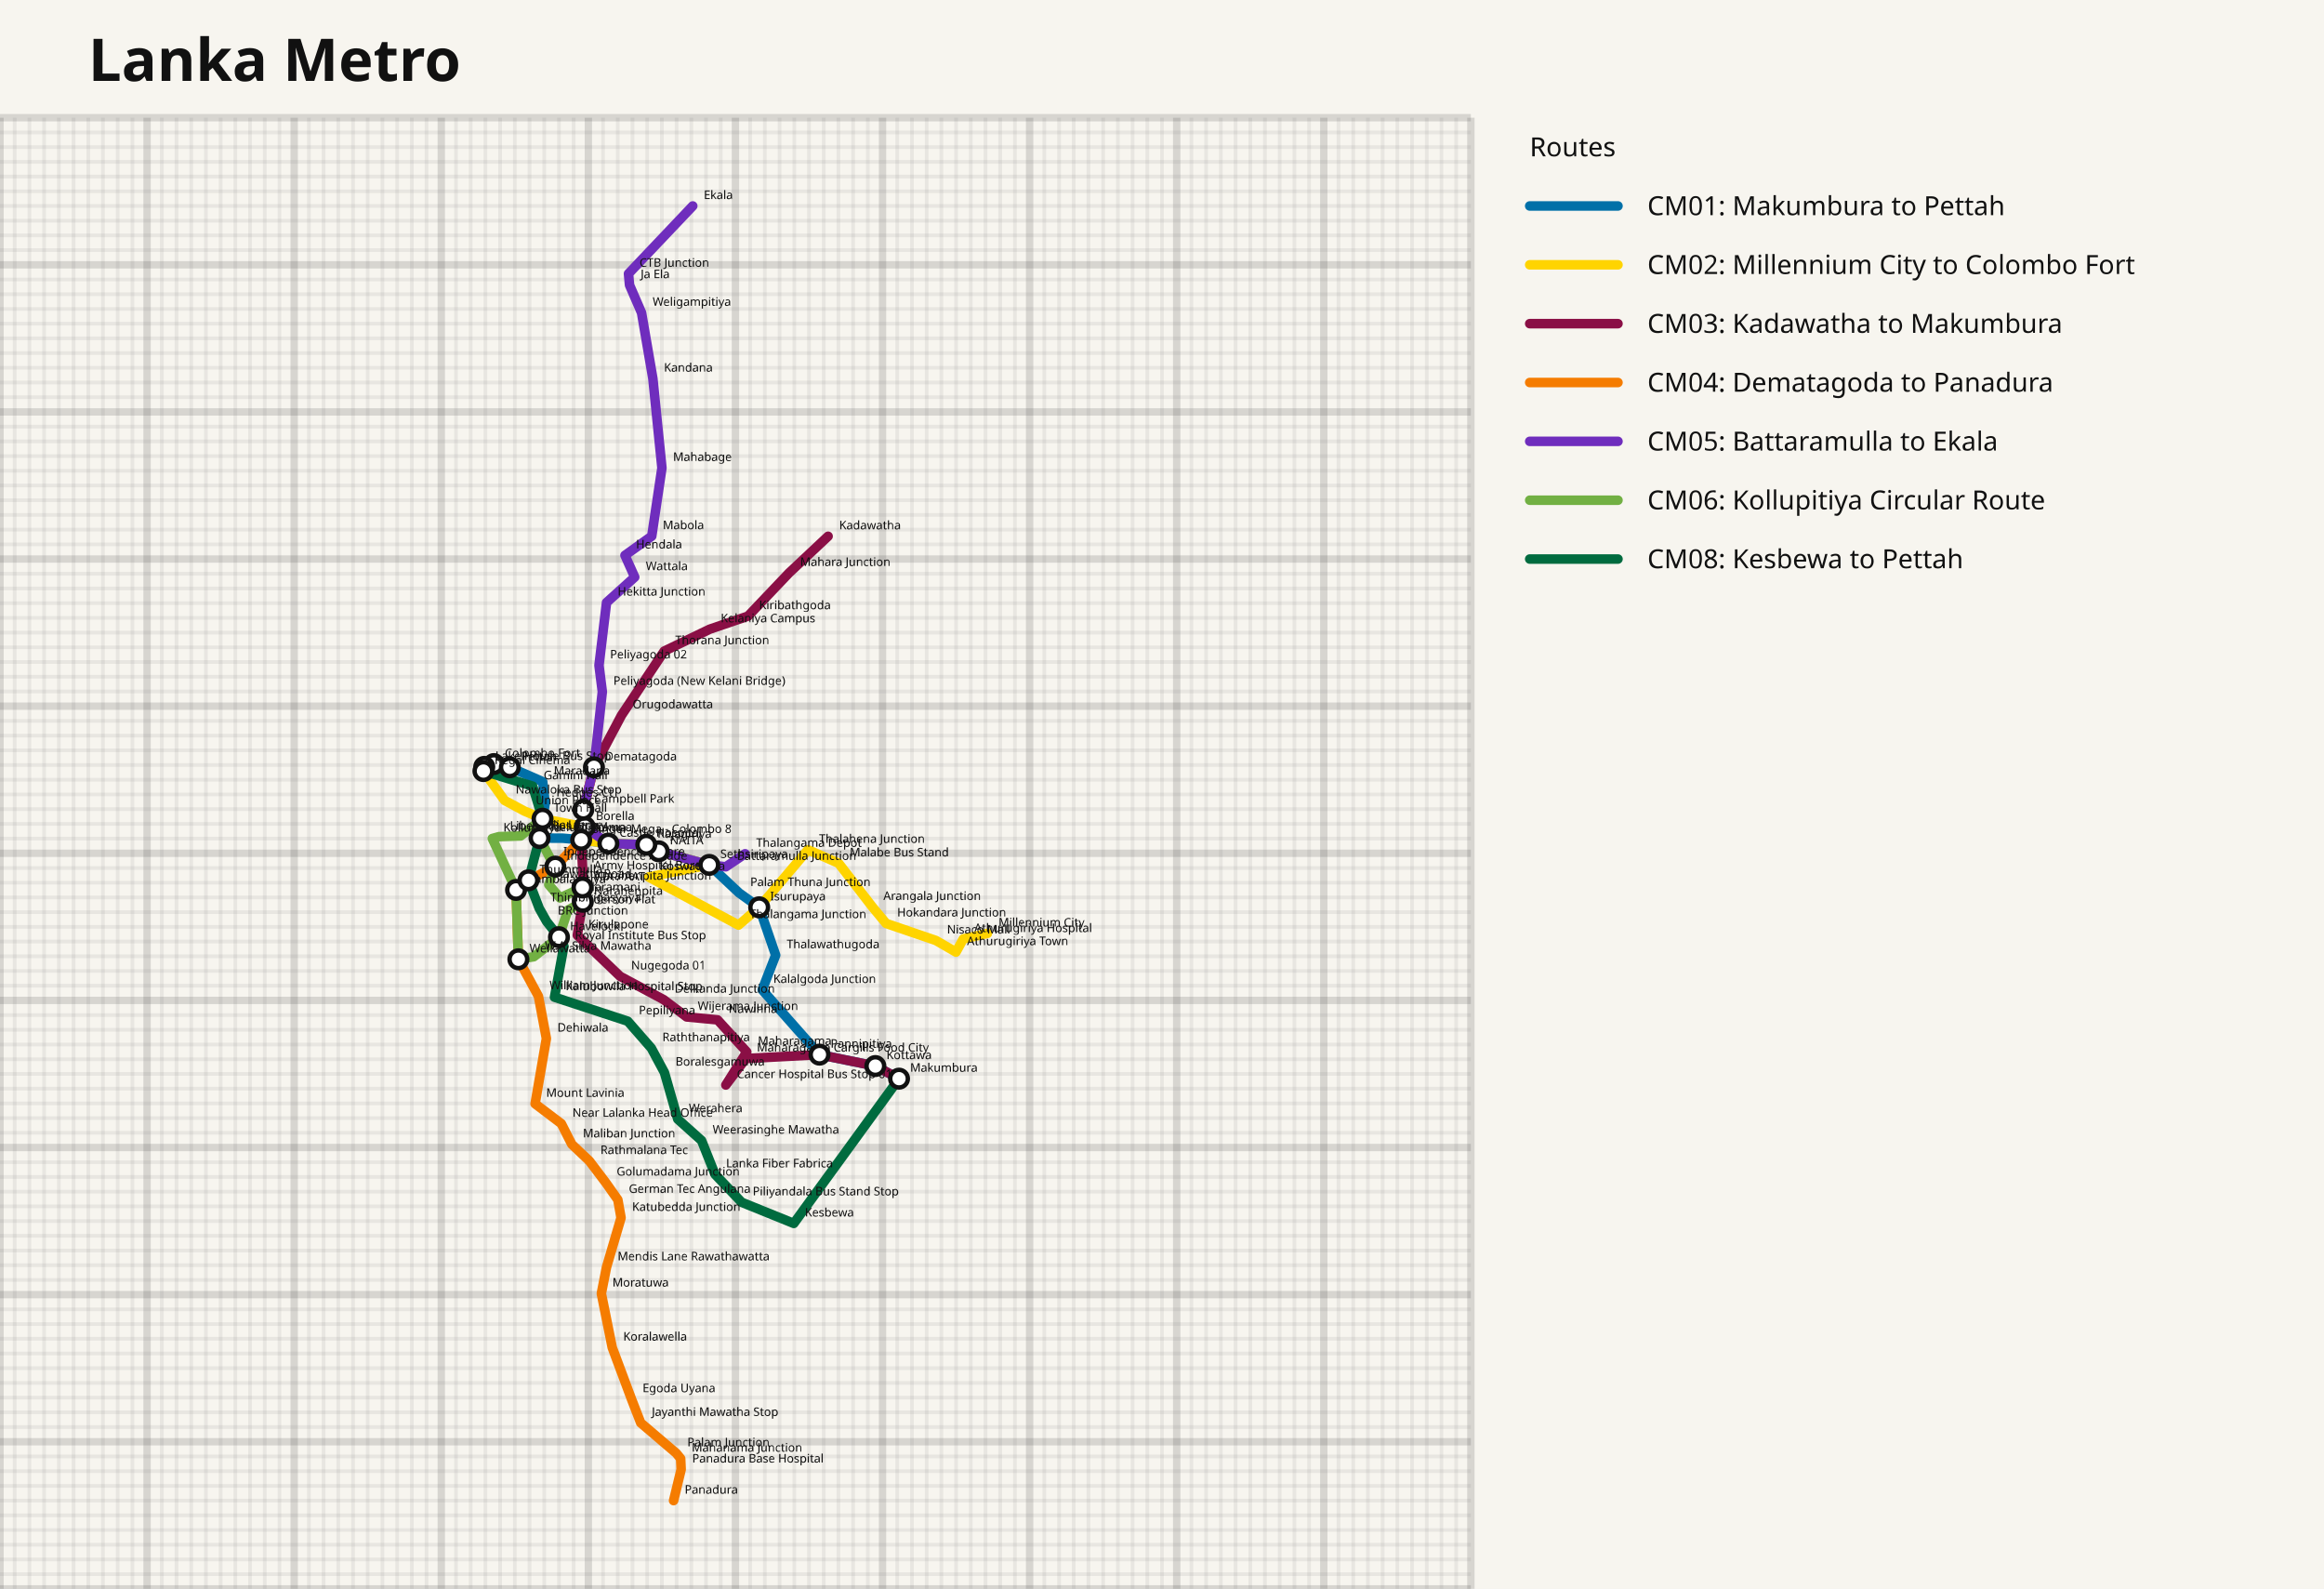
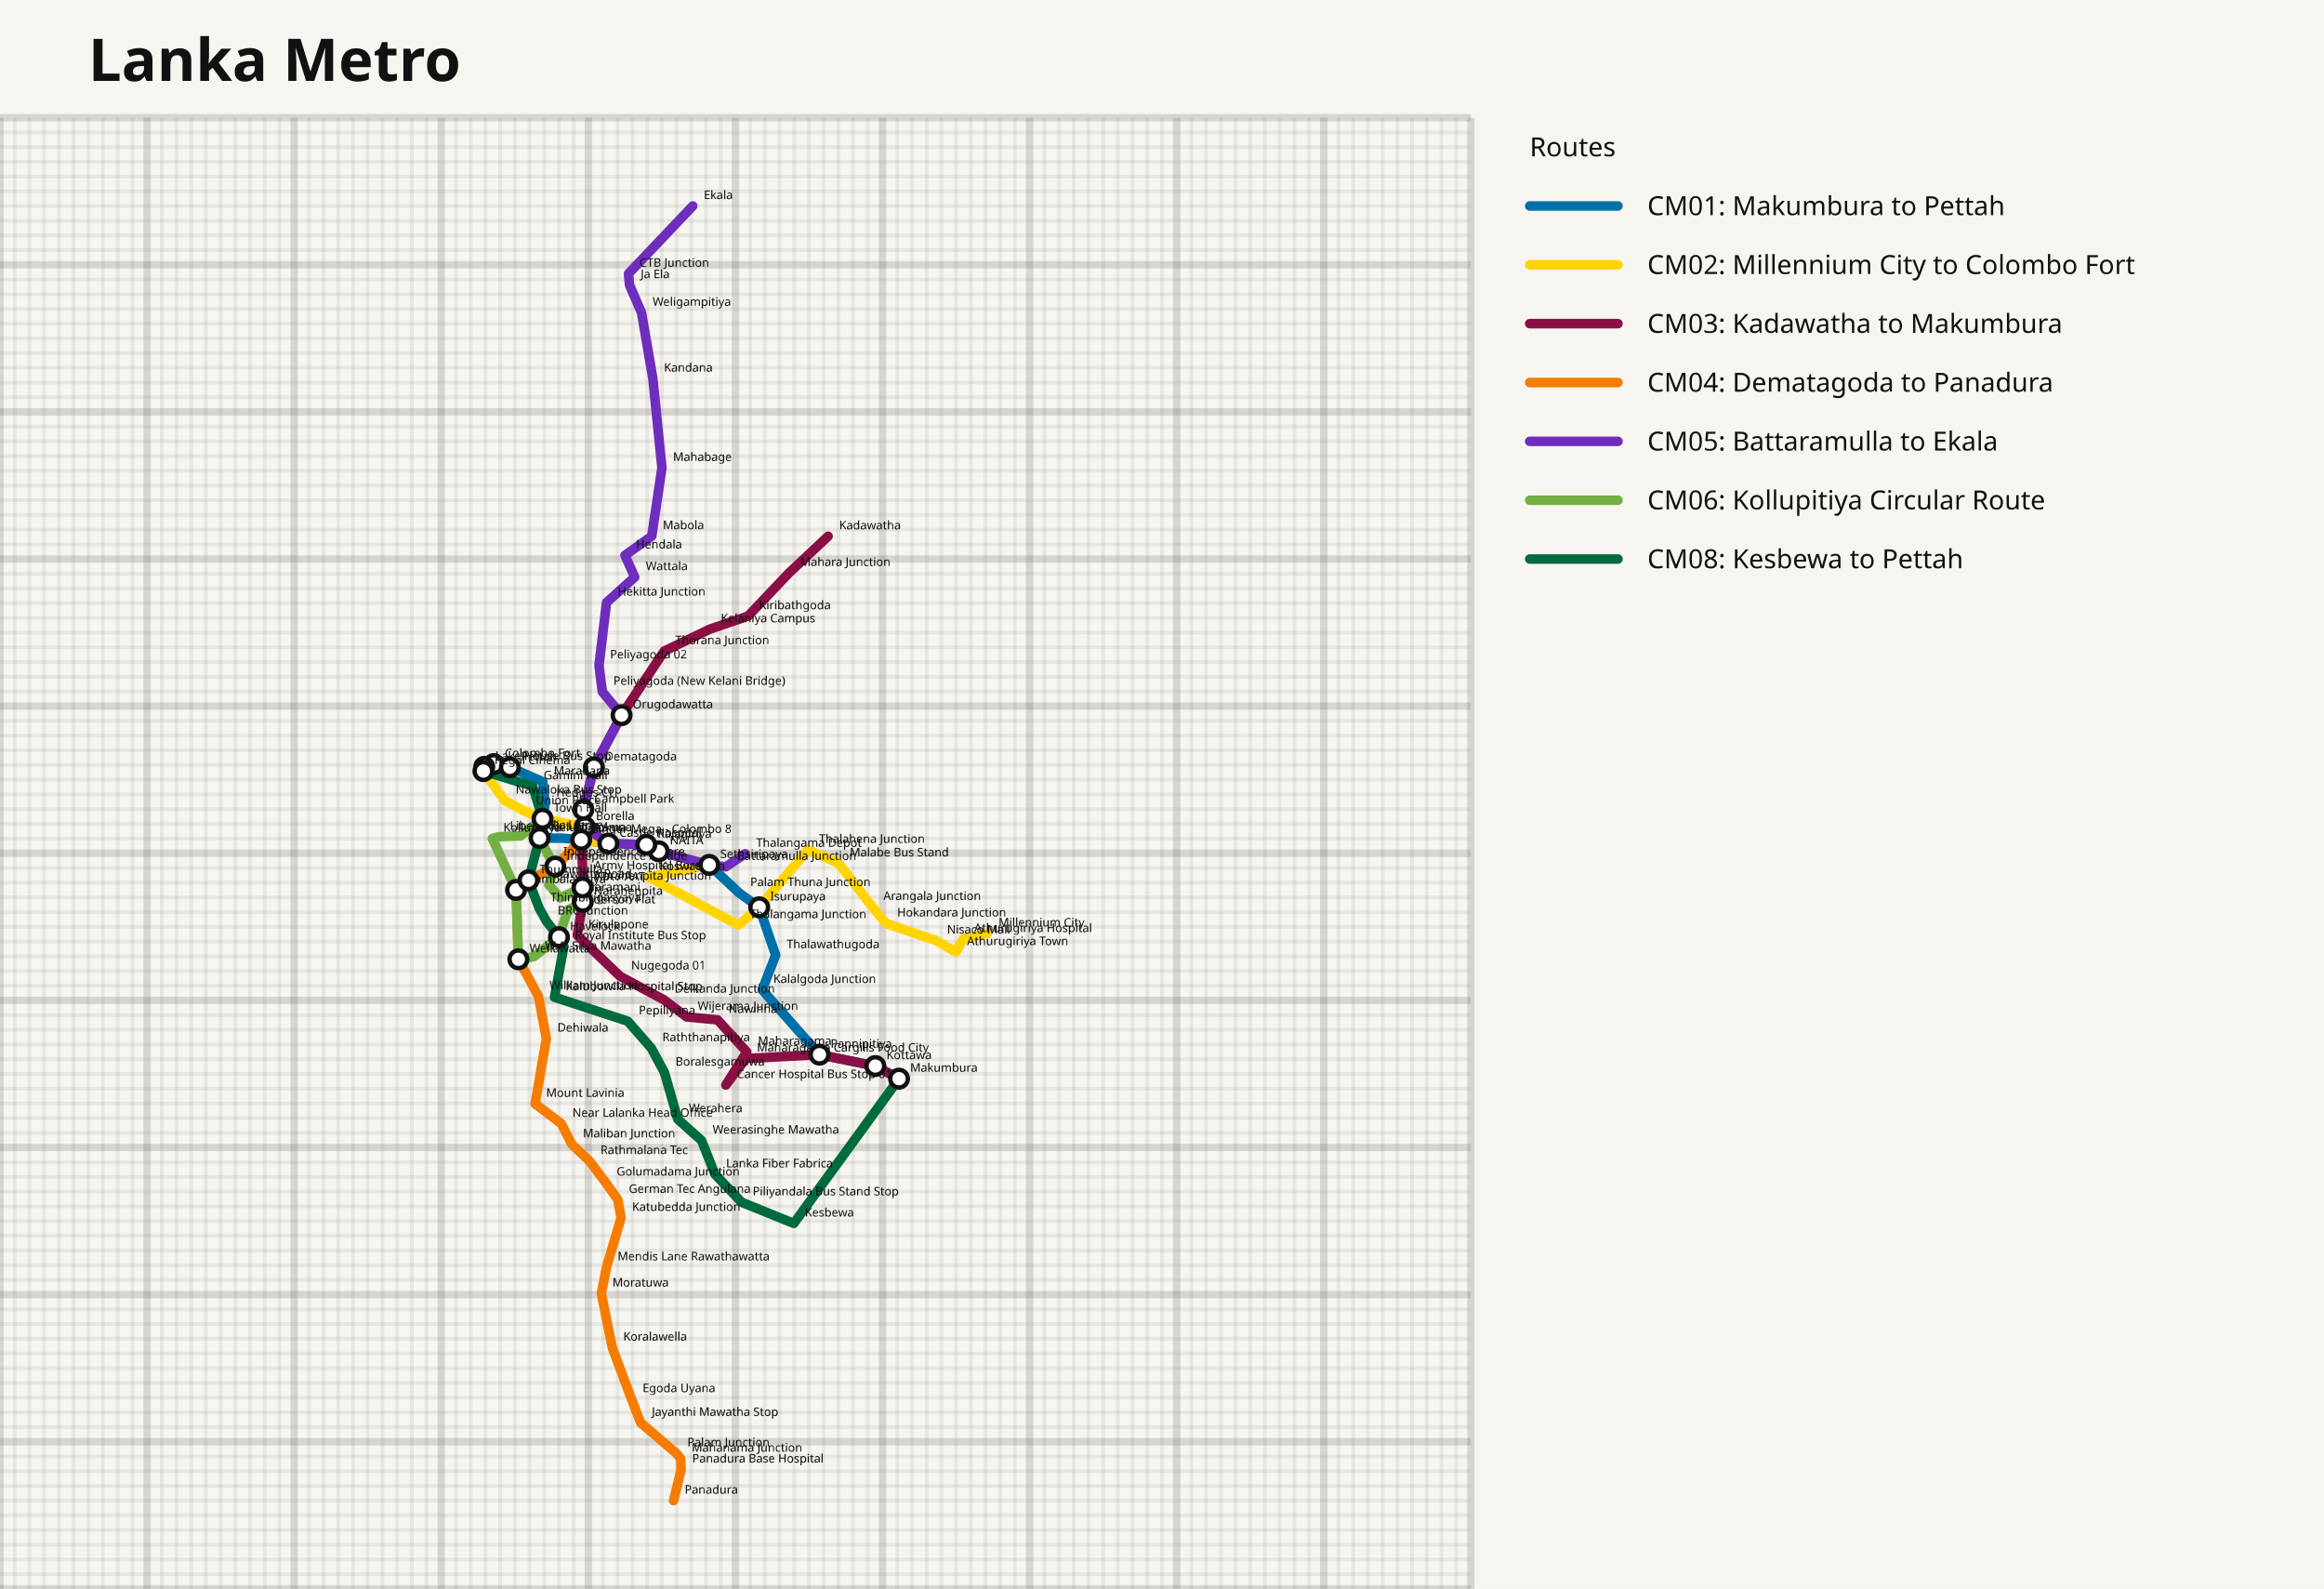
<svg xmlns="http://www.w3.org/2000/svg" width="158" height="108" viewBox="0 0 158 108">
  <style>
.grid-minor { stroke: #777; stroke-opacity: 0.12; stroke-width: 0.25; }
.grid-major { stroke: #555; stroke-opacity: 0.2; stroke-width: 0.5; }
.route { fill: none; stroke-linecap: round; stroke-linejoin: round; }
.interchange { fill: white; stroke: #111; stroke-width: 0.3; }
.label { font: 0.8px sans-serif; fill: #111; dominant-baseline: middle; }
.map-title { font: bold 4px sans-serif; fill: #111; }
.legend-label { font: 1.8px sans-serif; fill: #111; dominant-baseline: middle; }}
</style>
  <rect width="158" height="108" fill="#f7f5ef" />
  <g transform="translate(0 8)">
    <g class="coordinate-grid">
      <line class="grid-major" x1="0" y1="0" x2="0" y2="100" />
      <line class="grid-minor" x1="1" y1="0" x2="1" y2="100" />
      <line class="grid-minor" x1="2" y1="0" x2="2" y2="100" />
      <line class="grid-minor" x1="3" y1="0" x2="3" y2="100" />
      <line class="grid-minor" x1="4" y1="0" x2="4" y2="100" />
      <line class="grid-minor" x1="5" y1="0" x2="5" y2="100" />
      <line class="grid-minor" x1="6" y1="0" x2="6" y2="100" />
      <line class="grid-minor" x1="7" y1="0" x2="7" y2="100" />
      <line class="grid-minor" x1="8" y1="0" x2="8" y2="100" />
      <line class="grid-minor" x1="9" y1="0" x2="9" y2="100" />
      <line class="grid-major" x1="10" y1="0" x2="10" y2="100" />
      <line class="grid-minor" x1="11" y1="0" x2="11" y2="100" />
      <line class="grid-minor" x1="12" y1="0" x2="12" y2="100" />
      <line class="grid-minor" x1="13" y1="0" x2="13" y2="100" />
      <line class="grid-minor" x1="14" y1="0" x2="14" y2="100" />
      <line class="grid-minor" x1="15" y1="0" x2="15" y2="100" />
      <line class="grid-minor" x1="16" y1="0" x2="16" y2="100" />
      <line class="grid-minor" x1="17" y1="0" x2="17" y2="100" />
      <line class="grid-minor" x1="18" y1="0" x2="18" y2="100" />
      <line class="grid-minor" x1="19" y1="0" x2="19" y2="100" />
      <line class="grid-major" x1="20" y1="0" x2="20" y2="100" />
      <line class="grid-minor" x1="21" y1="0" x2="21" y2="100" />
      <line class="grid-minor" x1="22" y1="0" x2="22" y2="100" />
      <line class="grid-minor" x1="23" y1="0" x2="23" y2="100" />
      <line class="grid-minor" x1="24" y1="0" x2="24" y2="100" />
      <line class="grid-minor" x1="25" y1="0" x2="25" y2="100" />
      <line class="grid-minor" x1="26" y1="0" x2="26" y2="100" />
      <line class="grid-minor" x1="27" y1="0" x2="27" y2="100" />
      <line class="grid-minor" x1="28" y1="0" x2="28" y2="100" />
      <line class="grid-minor" x1="29" y1="0" x2="29" y2="100" />
      <line class="grid-major" x1="30" y1="0" x2="30" y2="100" />
      <line class="grid-minor" x1="31" y1="0" x2="31" y2="100" />
      <line class="grid-minor" x1="32" y1="0" x2="32" y2="100" />
      <line class="grid-minor" x1="33" y1="0" x2="33" y2="100" />
      <line class="grid-minor" x1="34" y1="0" x2="34" y2="100" />
      <line class="grid-minor" x1="35" y1="0" x2="35" y2="100" />
      <line class="grid-minor" x1="36" y1="0" x2="36" y2="100" />
      <line class="grid-minor" x1="37" y1="0" x2="37" y2="100" />
      <line class="grid-minor" x1="38" y1="0" x2="38" y2="100" />
      <line class="grid-minor" x1="39" y1="0" x2="39" y2="100" />
      <line class="grid-major" x1="40" y1="0" x2="40" y2="100" />
      <line class="grid-minor" x1="41" y1="0" x2="41" y2="100" />
      <line class="grid-minor" x1="42" y1="0" x2="42" y2="100" />
      <line class="grid-minor" x1="43" y1="0" x2="43" y2="100" />
      <line class="grid-minor" x1="44" y1="0" x2="44" y2="100" />
      <line class="grid-minor" x1="45" y1="0" x2="45" y2="100" />
      <line class="grid-minor" x1="46" y1="0" x2="46" y2="100" />
      <line class="grid-minor" x1="47" y1="0" x2="47" y2="100" />
      <line class="grid-minor" x1="48" y1="0" x2="48" y2="100" />
      <line class="grid-minor" x1="49" y1="0" x2="49" y2="100" />
      <line class="grid-major" x1="50" y1="0" x2="50" y2="100" />
      <line class="grid-minor" x1="51" y1="0" x2="51" y2="100" />
      <line class="grid-minor" x1="52" y1="0" x2="52" y2="100" />
      <line class="grid-minor" x1="53" y1="0" x2="53" y2="100" />
      <line class="grid-minor" x1="54" y1="0" x2="54" y2="100" />
      <line class="grid-minor" x1="55" y1="0" x2="55" y2="100" />
      <line class="grid-minor" x1="56" y1="0" x2="56" y2="100" />
      <line class="grid-minor" x1="57" y1="0" x2="57" y2="100" />
      <line class="grid-minor" x1="58" y1="0" x2="58" y2="100" />
      <line class="grid-minor" x1="59" y1="0" x2="59" y2="100" />
      <line class="grid-major" x1="60" y1="0" x2="60" y2="100" />
      <line class="grid-minor" x1="61" y1="0" x2="61" y2="100" />
      <line class="grid-minor" x1="62" y1="0" x2="62" y2="100" />
      <line class="grid-minor" x1="63" y1="0" x2="63" y2="100" />
      <line class="grid-minor" x1="64" y1="0" x2="64" y2="100" />
      <line class="grid-minor" x1="65" y1="0" x2="65" y2="100" />
      <line class="grid-minor" x1="66" y1="0" x2="66" y2="100" />
      <line class="grid-minor" x1="67" y1="0" x2="67" y2="100" />
      <line class="grid-minor" x1="68" y1="0" x2="68" y2="100" />
      <line class="grid-minor" x1="69" y1="0" x2="69" y2="100" />
      <line class="grid-major" x1="70" y1="0" x2="70" y2="100" />
      <line class="grid-minor" x1="71" y1="0" x2="71" y2="100" />
      <line class="grid-minor" x1="72" y1="0" x2="72" y2="100" />
      <line class="grid-minor" x1="73" y1="0" x2="73" y2="100" />
      <line class="grid-minor" x1="74" y1="0" x2="74" y2="100" />
      <line class="grid-minor" x1="75" y1="0" x2="75" y2="100" />
      <line class="grid-minor" x1="76" y1="0" x2="76" y2="100" />
      <line class="grid-minor" x1="77" y1="0" x2="77" y2="100" />
      <line class="grid-minor" x1="78" y1="0" x2="78" y2="100" />
      <line class="grid-minor" x1="79" y1="0" x2="79" y2="100" />
      <line class="grid-major" x1="80" y1="0" x2="80" y2="100" />
      <line class="grid-minor" x1="81" y1="0" x2="81" y2="100" />
      <line class="grid-minor" x1="82" y1="0" x2="82" y2="100" />
      <line class="grid-minor" x1="83" y1="0" x2="83" y2="100" />
      <line class="grid-minor" x1="84" y1="0" x2="84" y2="100" />
      <line class="grid-minor" x1="85" y1="0" x2="85" y2="100" />
      <line class="grid-minor" x1="86" y1="0" x2="86" y2="100" />
      <line class="grid-minor" x1="87" y1="0" x2="87" y2="100" />
      <line class="grid-minor" x1="88" y1="0" x2="88" y2="100" />
      <line class="grid-minor" x1="89" y1="0" x2="89" y2="100" />
      <line class="grid-major" x1="90" y1="0" x2="90" y2="100" />
      <line class="grid-minor" x1="91" y1="0" x2="91" y2="100" />
      <line class="grid-minor" x1="92" y1="0" x2="92" y2="100" />
      <line class="grid-minor" x1="93" y1="0" x2="93" y2="100" />
      <line class="grid-minor" x1="94" y1="0" x2="94" y2="100" />
      <line class="grid-minor" x1="95" y1="0" x2="95" y2="100" />
      <line class="grid-minor" x1="96" y1="0" x2="96" y2="100" />
      <line class="grid-minor" x1="97" y1="0" x2="97" y2="100" />
      <line class="grid-minor" x1="98" y1="0" x2="98" y2="100" />
      <line class="grid-minor" x1="99" y1="0" x2="99" y2="100" />
      <line class="grid-major" x1="100" y1="0" x2="100" y2="100" />
      <line class="grid-major" x1="0" y1="0" x2="100" y2="0" />
      <line class="grid-minor" x1="0" y1="1" x2="100" y2="1" />
      <line class="grid-minor" x1="0" y1="2" x2="100" y2="2" />
      <line class="grid-minor" x1="0" y1="3" x2="100" y2="3" />
      <line class="grid-minor" x1="0" y1="4" x2="100" y2="4" />
      <line class="grid-minor" x1="0" y1="5" x2="100" y2="5" />
      <line class="grid-minor" x1="0" y1="6" x2="100" y2="6" />
      <line class="grid-minor" x1="0" y1="7" x2="100" y2="7" />
      <line class="grid-minor" x1="0" y1="8" x2="100" y2="8" />
      <line class="grid-minor" x1="0" y1="9" x2="100" y2="9" />
      <line class="grid-major" x1="0" y1="10" x2="100" y2="10" />
      <line class="grid-minor" x1="0" y1="11" x2="100" y2="11" />
      <line class="grid-minor" x1="0" y1="12" x2="100" y2="12" />
      <line class="grid-minor" x1="0" y1="13" x2="100" y2="13" />
      <line class="grid-minor" x1="0" y1="14" x2="100" y2="14" />
      <line class="grid-minor" x1="0" y1="15" x2="100" y2="15" />
      <line class="grid-minor" x1="0" y1="16" x2="100" y2="16" />
      <line class="grid-minor" x1="0" y1="17" x2="100" y2="17" />
      <line class="grid-minor" x1="0" y1="18" x2="100" y2="18" />
      <line class="grid-minor" x1="0" y1="19" x2="100" y2="19" />
      <line class="grid-major" x1="0" y1="20" x2="100" y2="20" />
      <line class="grid-minor" x1="0" y1="21" x2="100" y2="21" />
      <line class="grid-minor" x1="0" y1="22" x2="100" y2="22" />
      <line class="grid-minor" x1="0" y1="23" x2="100" y2="23" />
      <line class="grid-minor" x1="0" y1="24" x2="100" y2="24" />
      <line class="grid-minor" x1="0" y1="25" x2="100" y2="25" />
      <line class="grid-minor" x1="0" y1="26" x2="100" y2="26" />
      <line class="grid-minor" x1="0" y1="27" x2="100" y2="27" />
      <line class="grid-minor" x1="0" y1="28" x2="100" y2="28" />
      <line class="grid-minor" x1="0" y1="29" x2="100" y2="29" />
      <line class="grid-major" x1="0" y1="30" x2="100" y2="30" />
      <line class="grid-minor" x1="0" y1="31" x2="100" y2="31" />
      <line class="grid-minor" x1="0" y1="32" x2="100" y2="32" />
      <line class="grid-minor" x1="0" y1="33" x2="100" y2="33" />
      <line class="grid-minor" x1="0" y1="34" x2="100" y2="34" />
      <line class="grid-minor" x1="0" y1="35" x2="100" y2="35" />
      <line class="grid-minor" x1="0" y1="36" x2="100" y2="36" />
      <line class="grid-minor" x1="0" y1="37" x2="100" y2="37" />
      <line class="grid-minor" x1="0" y1="38" x2="100" y2="38" />
      <line class="grid-minor" x1="0" y1="39" x2="100" y2="39" />
      <line class="grid-major" x1="0" y1="40" x2="100" y2="40" />
      <line class="grid-minor" x1="0" y1="41" x2="100" y2="41" />
      <line class="grid-minor" x1="0" y1="42" x2="100" y2="42" />
      <line class="grid-minor" x1="0" y1="43" x2="100" y2="43" />
      <line class="grid-minor" x1="0" y1="44" x2="100" y2="44" />
      <line class="grid-minor" x1="0" y1="45" x2="100" y2="45" />
      <line class="grid-minor" x1="0" y1="46" x2="100" y2="46" />
      <line class="grid-minor" x1="0" y1="47" x2="100" y2="47" />
      <line class="grid-minor" x1="0" y1="48" x2="100" y2="48" />
      <line class="grid-minor" x1="0" y1="49" x2="100" y2="49" />
      <line class="grid-major" x1="0" y1="50" x2="100" y2="50" />
      <line class="grid-minor" x1="0" y1="51" x2="100" y2="51" />
      <line class="grid-minor" x1="0" y1="52" x2="100" y2="52" />
      <line class="grid-minor" x1="0" y1="53" x2="100" y2="53" />
      <line class="grid-minor" x1="0" y1="54" x2="100" y2="54" />
      <line class="grid-minor" x1="0" y1="55" x2="100" y2="55" />
      <line class="grid-minor" x1="0" y1="56" x2="100" y2="56" />
      <line class="grid-minor" x1="0" y1="57" x2="100" y2="57" />
      <line class="grid-minor" x1="0" y1="58" x2="100" y2="58" />
      <line class="grid-minor" x1="0" y1="59" x2="100" y2="59" />
      <line class="grid-major" x1="0" y1="60" x2="100" y2="60" />
      <line class="grid-minor" x1="0" y1="61" x2="100" y2="61" />
      <line class="grid-minor" x1="0" y1="62" x2="100" y2="62" />
      <line class="grid-minor" x1="0" y1="63" x2="100" y2="63" />
      <line class="grid-minor" x1="0" y1="64" x2="100" y2="64" />
      <line class="grid-minor" x1="0" y1="65" x2="100" y2="65" />
      <line class="grid-minor" x1="0" y1="66" x2="100" y2="66" />
      <line class="grid-minor" x1="0" y1="67" x2="100" y2="67" />
      <line class="grid-minor" x1="0" y1="68" x2="100" y2="68" />
      <line class="grid-minor" x1="0" y1="69" x2="100" y2="69" />
      <line class="grid-major" x1="0" y1="70" x2="100" y2="70" />
      <line class="grid-minor" x1="0" y1="71" x2="100" y2="71" />
      <line class="grid-minor" x1="0" y1="72" x2="100" y2="72" />
      <line class="grid-minor" x1="0" y1="73" x2="100" y2="73" />
      <line class="grid-minor" x1="0" y1="74" x2="100" y2="74" />
      <line class="grid-minor" x1="0" y1="75" x2="100" y2="75" />
      <line class="grid-minor" x1="0" y1="76" x2="100" y2="76" />
      <line class="grid-minor" x1="0" y1="77" x2="100" y2="77" />
      <line class="grid-minor" x1="0" y1="78" x2="100" y2="78" />
      <line class="grid-minor" x1="0" y1="79" x2="100" y2="79" />
      <line class="grid-major" x1="0" y1="80" x2="100" y2="80" />
      <line class="grid-minor" x1="0" y1="81" x2="100" y2="81" />
      <line class="grid-minor" x1="0" y1="82" x2="100" y2="82" />
      <line class="grid-minor" x1="0" y1="83" x2="100" y2="83" />
      <line class="grid-minor" x1="0" y1="84" x2="100" y2="84" />
      <line class="grid-minor" x1="0" y1="85" x2="100" y2="85" />
      <line class="grid-minor" x1="0" y1="86" x2="100" y2="86" />
      <line class="grid-minor" x1="0" y1="87" x2="100" y2="87" />
      <line class="grid-minor" x1="0" y1="88" x2="100" y2="88" />
      <line class="grid-minor" x1="0" y1="89" x2="100" y2="89" />
      <line class="grid-major" x1="0" y1="90" x2="100" y2="90" />
      <line class="grid-minor" x1="0" y1="91" x2="100" y2="91" />
      <line class="grid-minor" x1="0" y1="92" x2="100" y2="92" />
      <line class="grid-minor" x1="0" y1="93" x2="100" y2="93" />
      <line class="grid-minor" x1="0" y1="94" x2="100" y2="94" />
      <line class="grid-minor" x1="0" y1="95" x2="100" y2="95" />
      <line class="grid-minor" x1="0" y1="96" x2="100" y2="96" />
      <line class="grid-minor" x1="0" y1="97" x2="100" y2="97" />
      <line class="grid-minor" x1="0" y1="98" x2="100" y2="98" />
      <line class="grid-minor" x1="0" y1="99" x2="100" y2="99" />
      <line class="grid-major" x1="0" y1="100" x2="100" y2="100" />
    </g>
    <polyline class="route" points="61.122,65.319 59.512,64.462 55.714,63.687 51.821,59.284 52.734,56.926 51.615,53.672 50.252,52.699 48.221,50.79 44.785,49.867 43.94,49.417 41.361,49.34 39.512,49.087 38.262,48.975 36.683,48.965 36.885,47.652 37.066,46.61 36.896,45.133 34.661,44.154 33.575,43.935" stroke="#0070a8" stroke-width="0.65" />
    <polyline class="route" points="67.134,55.445 65.488,55.823 64.994,56.716 63.629,55.927 60.242,54.767 59.308,53.644 57.018,50.68 54.931,49.761 51.615,53.672 50.21,54.88 44.096,51.612 48.221,50.79 44.785,49.867 43.94,49.417 41.361,49.34 39.512,49.087 39.758,48.21 36.885,47.652 35.664,47.136 34.306,46.409 32.866,44.412 32.923,44.126 33.575,43.935" stroke="#ffd400" stroke-width="0.65" />
    <polyline class="route" points="61.122,65.319 59.512,64.462 55.714,63.687 50.704,63.951 49.347,65.751 50.768,63.498 48.782,61.322 46.683,61.124 45.113,59.945 42.158,58.363 39.249,55.572 39.623,53.298 39.601,52.327 39.651,52.267 39.635,51.563 39.512,49.087 39.758,48.21 39.654,47.036 40.38,44.156 42.259,40.612 45.158,36.257 48.247,34.77 50.854,33.88 53.646,30.942 56.299,28.451" stroke="#8a0f45" stroke-width="0.65" />
    <polyline class="route" points="40.38,44.156 39.654,47.036 39.758,48.21 39.512,49.087 37.753,50.906 35.929,51.836 35.085,52.491 35.244,57.206 36.607,59.72 37.146,62.592 36.38,67.026 38.163,68.38 38.874,69.78 40.069,70.914 41.174,72.374 42.005,73.55 42.223,74.777 41.234,78.139 40.883,79.923 41.623,83.595 42.932,87.1 43.559,88.714 45.978,90.78 46.275,91.144 46.309,91.882 45.795,94.0" stroke="#f57c00" stroke-width="0.65" />
-     <polyline class="route" points="50.657,50.033 49.344,50.919 48.221,50.79 44.785,49.867 43.94,49.417 41.361,49.34 39.758,48.21 39.654,47.036 40.38,44.156 40.95,39.019 40.723,37.227 41.237,32.953 43.152,31.228 42.489,29.748 44.31,28.443 45.002,23.806 44.386,17.731 43.616,13.259 42.8,11.38 42.729,10.603 47.097,6.0" stroke="#6f2dbd" stroke-width="0.65" />
+     <polyline class="route" points="50.657,50.033 49.344,50.919 48.221,50.79 44.785,49.867 43.94,49.417 41.361,49.34 39.758,48.21 39.654,47.036 40.38,44.156 42.259,40.612 40.95,39.019 40.723,37.227 41.237,32.953 43.152,31.228 42.489,29.748 44.31,28.443 45.002,23.806 44.386,17.731 43.616,13.259 42.8,11.38 42.729,10.603 47.097,6.0" stroke="#6f2dbd" stroke-width="0.65" />
    <polyline class="route" points="33.469,48.996 33.916,48.87 35.394,48.821 36.885,47.652 36.683,48.965 37.55,50.621 37.753,50.906 37.308,52.131 38.074,53.034 39.601,52.327 39.623,53.298 38.602,53.87 38.001,55.703 36.287,57.032 35.244,57.206 35.085,52.491 33.469,48.996" stroke="#72b043" stroke-width="0.65" />
    <polyline class="route" points="61.122,65.319 53.967,75.159 50.421,73.723 48.609,71.819 47.697,69.527 46.079,68.074 45.173,64.905 44.28,63.245 42.679,61.414 37.699,59.781 38.336,56.316 38.001,55.703 37.163,54.636 36.661,53.744 35.929,51.836 36.683,48.965 36.885,47.652 36.215,45.438 32.866,44.412 32.923,44.126 33.575,43.935 34.661,44.154" stroke="#006b3f" stroke-width="0.65" />
    <text class="label" x="39.352" y="53.12">Anderson Flat</text>
    <text class="label" x="60.058" y="52.894">Arangala Junction</text>
    <text class="label" x="40.385" y="50.813">Army Hospital Borella</text>
    <text class="label" x="66.238" y="55.073">Athurugiriya Hospital</text>
    <text class="label" x="65.744" y="55.966">Athurugiriya Town</text>
    <circle class="interchange" cx="35.085" cy="52.491" r="0.6" />
    <text class="label" x="35.835" y="51.741">Bambalapitiya</text>
    <text class="label" x="50.094" y="50.169">Battaramulla Junction</text>
    <text class="label" x="45.923" y="64.155">Boralesgamuwa</text>
    <circle class="interchange" cx="39.758" cy="48.21" r="0.6" />
    <text class="label" x="40.508" y="47.46">Borella</text>
    <text class="label" x="37.913" y="53.886">BRC Junction</text>
    <circle class="interchange" cx="39.654" cy="47.036" r="0.6" />
    <text class="label" x="40.404" y="46.286">Campbell Park</text>
    <text class="label" x="50.097" y="65.001">Cancer Hospital Bus Stop 01</text>
    <circle class="interchange" cx="41.361" cy="49.34" r="0.6" />
    <text class="label" x="42.111" y="48.59">Castle Hospital</text>
    <circle class="interchange" cx="33.575" cy="43.935" r="0.6" />
    <text class="label" x="34.325" y="43.185">Colombo Fort</text>
    <text class="label" x="43.479" y="9.853">CTB Junction</text>
    <text class="label" x="37.896" y="61.842">Dehiwala</text>
    <text class="label" x="45.863" y="59.195">Delkanda Junction</text>
    <circle class="interchange" cx="40.38" cy="44.156" r="0.6" />
    <text class="label" x="41.13" y="43.406">Dematagoda</text>
    <text class="label" x="43.682" y="86.35">Egoda Uyana</text>
    <text class="label" x="47.847" y="5.25">Ekala</text>
    <text class="label" x="36.965" y="44.688">Gamini Hall</text>
    <text class="label" x="42.755" y="72.8">German Tec Angulana</text>
    <text class="label" x="41.924" y="71.624">Golumadama Junction</text>
    <circle class="interchange" cx="38.001" cy="55.703" r="0.6" />
    <text class="label" x="38.751" y="54.953">Havelock</text>
    <text class="label" x="37.816" y="45.86">Hedges Ct</text>
    <text class="label" x="41.987" y="32.203">Hekitta Junction</text>
    <text class="label" x="43.239" y="28.998">Hendala</text>
    <text class="label" x="38.824" y="52.284">Hirdaramani</text>
    <text class="label" x="60.992" y="54.017">Hokandara Junction</text>
    <circle class="interchange" cx="37.753" cy="50.906" r="0.6" />
    <text class="label" x="38.503" y="50.156">Independence Arcade</text>
    <text class="label" x="38.3" y="49.871">Independence Square</text>
    <circle class="interchange" cx="51.615" cy="53.672" r="0.6" />
    <text class="label" x="52.365" y="52.922">Isurupaya</text>
    <text class="label" x="43.55" y="10.63">Ja Ela</text>
    <text class="label" x="38.058" y="51.381">Jawatta Road</text>
    <text class="label" x="44.309" y="87.964">Jayanthi Mawatha Stop</text>
    <text class="label" x="57.049" y="27.701">Kadawatha</text>
    <text class="label" x="52.571" y="58.534">Kalalgoda Junction</text>
    <text class="label" x="38.449" y="59.031">Kalubowila Hospital Stop</text>
    <text class="label" x="45.136" y="16.981">Kandana</text>
    <text class="label" x="42.973" y="74.027">Katubedda Junction</text>
    <text class="label" x="48.997" y="34.02">Kelaniya Campus</text>
    <text class="label" x="54.717" y="74.409">Kesbewa</text>
    <text class="label" x="51.604" y="33.13">Kiribathgoda</text>
    <text class="label" x="39.999" y="54.822">Kirulapone</text>
    <text class="label" x="34.219" y="48.246">Kollupitiya</text>
    <text class="label" x="42.373" y="82.845">Koralawella</text>
    <text class="label" x="44.846" y="50.862">Koswaththa</text>
    <circle class="interchange" cx="59.512" cy="64.462" r="0.6" />
    <text class="label" x="60.262" y="63.712">Kottawa</text>
    <circle class="interchange" cx="32.923" cy="44.126" r="0.6" />
    <text class="label" x="33.673" y="43.376">Lake House Bus Stop</text>
    <text class="label" x="49.359" y="71.069">Lanka Fiber Fabrica</text>
    <text class="label" x="34.666" y="48.12">Liberty Bus Stop</text>
    <text class="label" x="45.06" y="27.693">Mabola</text>
    <text class="label" x="45.752" y="23.056">Mahabage</text>
    <text class="label" x="47.025" y="90.394">Mahanama Junction</text>
    <text class="label" x="54.396" y="30.192">Mahara Junction</text>
    <text class="label" x="51.454" y="63.201">Maharagama Cargills Food City</text>
    <text class="label" x="51.518" y="62.748">Maharagama</text>
    <circle class="interchange" cx="61.122" cy="65.319" r="0.6" />
    <text class="label" x="61.872" y="64.569">Makumbura</text>
    <text class="label" x="57.768" y="49.93">Malabe Bus Stand</text>
    <text class="label" x="39.624" y="69.03">Maliban Junction</text>
    <text class="label" x="37.646" y="44.383">Maradana</text>
    <text class="label" x="41.984" y="77.389">Mendis Lane Rawathawatta</text>
    <text class="label" x="67.884" y="54.695">Millennium City</text>
    <text class="label" x="41.633" y="79.173">Moratuwa</text>
    <text class="label" x="37.13" y="66.276">Mount Lavinia</text>
    <circle class="interchange" cx="44.785" cy="49.867" r="0.6" />
    <text class="label" x="45.535" y="49.117">NAITA</text>
    <text class="label" x="40.401" y="51.517">Narahenpita Junction</text>
    <circle class="interchange" cx="39.623" cy="53.298" r="0.6" />
    <text class="label" x="40.373" y="52.548">Narahenpita</text>
    <text class="label" x="35.056" y="45.659">Nawaloka Bus Stop</text>
    <text class="label" x="49.532" y="60.572">Nawinna</text>
    <text class="label" x="38.913" y="67.63">Near Lalanka Head Office</text>
    <circle class="interchange" cx="36.683" cy="48.965" r="0.6" />
    <text class="label" x="37.433" y="48.215">Nelum Pokuna</text>
    <text class="label" x="64.379" y="55.177">Nisaco Mall</text>
    <text class="label" x="42.908" y="57.613">Nugegoda 01</text>
+     <circle class="interchange" cx="42.259" cy="40.612" r="0.6" />
    <text class="label" x="43.009" y="39.862">Orugodawatta</text>
    <text class="label" x="46.728" y="90.03">Palam Junction</text>
    <text class="label" x="51.002" y="51.949">Palam Thuna Junction</text>
    <text class="label" x="47.059" y="91.132">Panadura Base Hospital</text>
    <text class="label" x="46.545" y="93.25">Panadura</text>
    <circle class="interchange" cx="55.714" cy="63.687" r="0.6" />
    <text class="label" x="56.464" y="62.937">Pannipitiya</text>
    <text class="label" x="41.7" y="38.269">Peliyagoda (New Kelani Bridge)</text>
    <text class="label" x="41.473" y="36.477">Peliyagoda 02</text>
    <text class="label" x="43.429" y="60.664">Pepiliyana</text>
    <circle class="interchange" cx="34.661" cy="44.154" r="0.6" />
    <text class="label" x="35.411" y="43.404">Pettah</text>
    <text class="label" x="51.171" y="72.973">Piliyandala Bus Stand Stop</text>
    <text class="label" x="36.144" y="48.071">Public Library</text>
    <circle class="interchange" cx="43.94" cy="49.417" r="0.6" />
    <text class="label" x="44.69" y="48.667">Rajagiriya</text>
    <text class="label" x="40.819" y="70.164">Rathmalana Tec</text>
    <text class="label" x="45.03" y="62.495">Raththanapitiya</text>
    <circle class="interchange" cx="32.866" cy="44.412" r="0.6" />
    <text class="label" x="33.616" y="43.662">Regal Cinema</text>
    <text class="label" x="39.086" y="55.566">Royal Institute Bus Stop</text>
    <circle class="interchange" cx="48.221" cy="50.79" r="0.6" />
    <text class="label" x="48.971" y="50.04">Sethsiripaya</text>
    <circle class="interchange" cx="39.512" cy="49.087" r="0.6" />
    <text class="label" x="40.262" y="48.337">Singer Mega - Colombo 8</text>
    <text class="label" x="55.681" y="49.011">Thalahena Junction</text>
    <text class="label" x="51.407" y="49.283">Thalangama Depot</text>
    <text class="label" x="50.96" y="54.13">Thalangama Junction</text>
    <text class="label" x="53.484" y="56.176">Thalawathugoda</text>
    <text class="label" x="37.411" y="52.994">Thimbirigasyaya</text>
    <text class="label" x="45.908" y="35.507">Thorana Junction</text>
    <circle class="interchange" cx="35.929" cy="51.836" r="0.6" />
    <text class="label" x="36.679" y="51.086">Thummulla</text>
    <circle class="interchange" cx="36.885" cy="47.652" r="0.6" />
    <text class="label" x="37.635" y="46.902">Town Hall</text>
    <text class="label" x="36.414" y="46.386">Union Place</text>
    <circle class="interchange" cx="39.601" cy="52.327" r="0.6" />
    <text class="label" x="40.351" y="51.577">VTA / AAT</text>
    <text class="label" x="37.037" y="56.282">W.A. Silva Mawatha</text>
    <text class="label" x="43.902" y="30.478">Wattala</text>
    <text class="label" x="48.447" y="68.777">Weerasinghe Mawatha</text>
    <text class="label" x="44.366" y="12.509">Weligampitiya</text>
    <circle class="interchange" cx="35.244" cy="57.206" r="0.6" />
    <text class="label" x="35.994" y="56.456">Wellawatta</text>
    <text class="label" x="46.829" y="67.324">Werahera</text>
    <text class="label" x="47.433" y="60.374">Wijerama Junction</text>
    <text class="label" x="39.012" y="48.225">Wijerama</text>
    <text class="label" x="37.357" y="58.97">William Junction</text>
  </g>
  <text class="map-title" x="6" y="5.5">Lanka Metro</text>
  <text class="legend-label" x="104" y="10" font-weight="bold">Routes</text>
  <line x1="104" y1="14" x2="110" y2="14" stroke="#0070a8" stroke-width="0.65" stroke-linecap="round" />
  <text class="legend-label" x="112" y="14">CM01: Makumbura to Pettah</text>
  <line x1="104" y1="18" x2="110" y2="18" stroke="#ffd400" stroke-width="0.65" stroke-linecap="round" />
  <text class="legend-label" x="112" y="18">CM02: Millennium City to Colombo Fort</text>
  <line x1="104" y1="22" x2="110" y2="22" stroke="#8a0f45" stroke-width="0.65" stroke-linecap="round" />
  <text class="legend-label" x="112" y="22">CM03: Kadawatha to Makumbura</text>
  <line x1="104" y1="26" x2="110" y2="26" stroke="#f57c00" stroke-width="0.65" stroke-linecap="round" />
  <text class="legend-label" x="112" y="26">CM04: Dematagoda to Panadura</text>
  <line x1="104" y1="30" x2="110" y2="30" stroke="#6f2dbd" stroke-width="0.65" stroke-linecap="round" />
  <text class="legend-label" x="112" y="30">CM05: Battaramulla to Ekala</text>
  <line x1="104" y1="34" x2="110" y2="34" stroke="#72b043" stroke-width="0.65" stroke-linecap="round" />
  <text class="legend-label" x="112" y="34">CM06: Kollupitiya Circular Route</text>
  <line x1="104" y1="38" x2="110" y2="38" stroke="#006b3f" stroke-width="0.65" stroke-linecap="round" />
  <text class="legend-label" x="112" y="38">CM08: Kesbewa to Pettah</text>
</svg>
